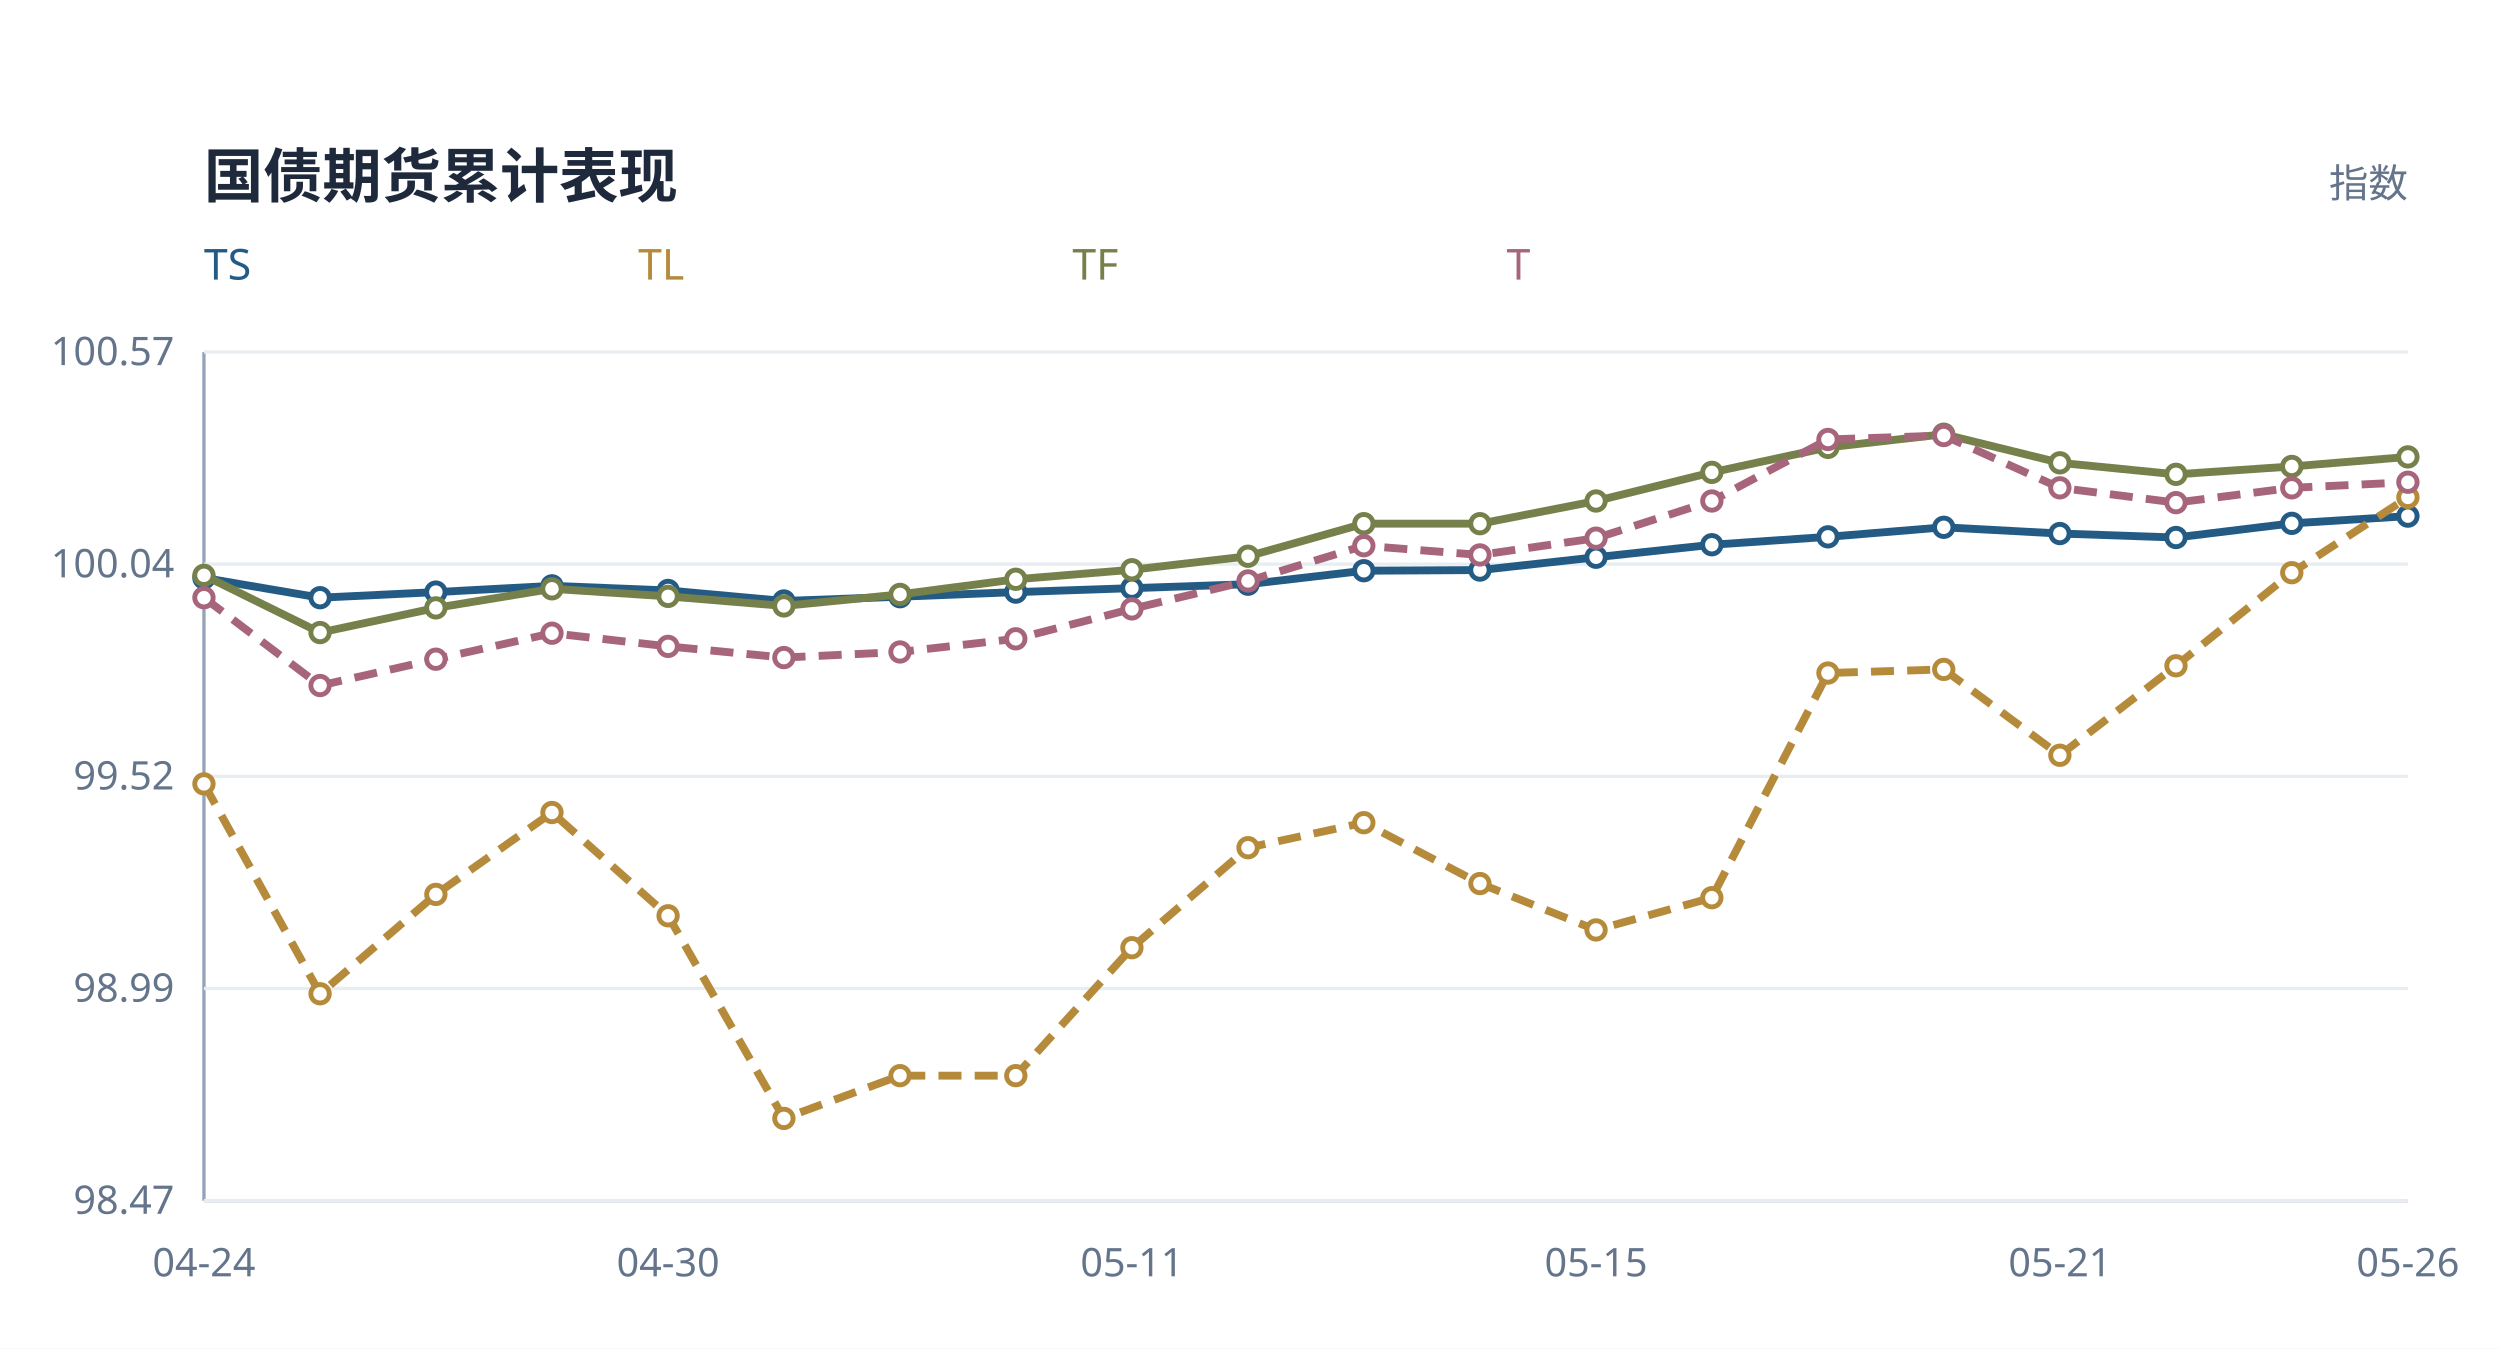
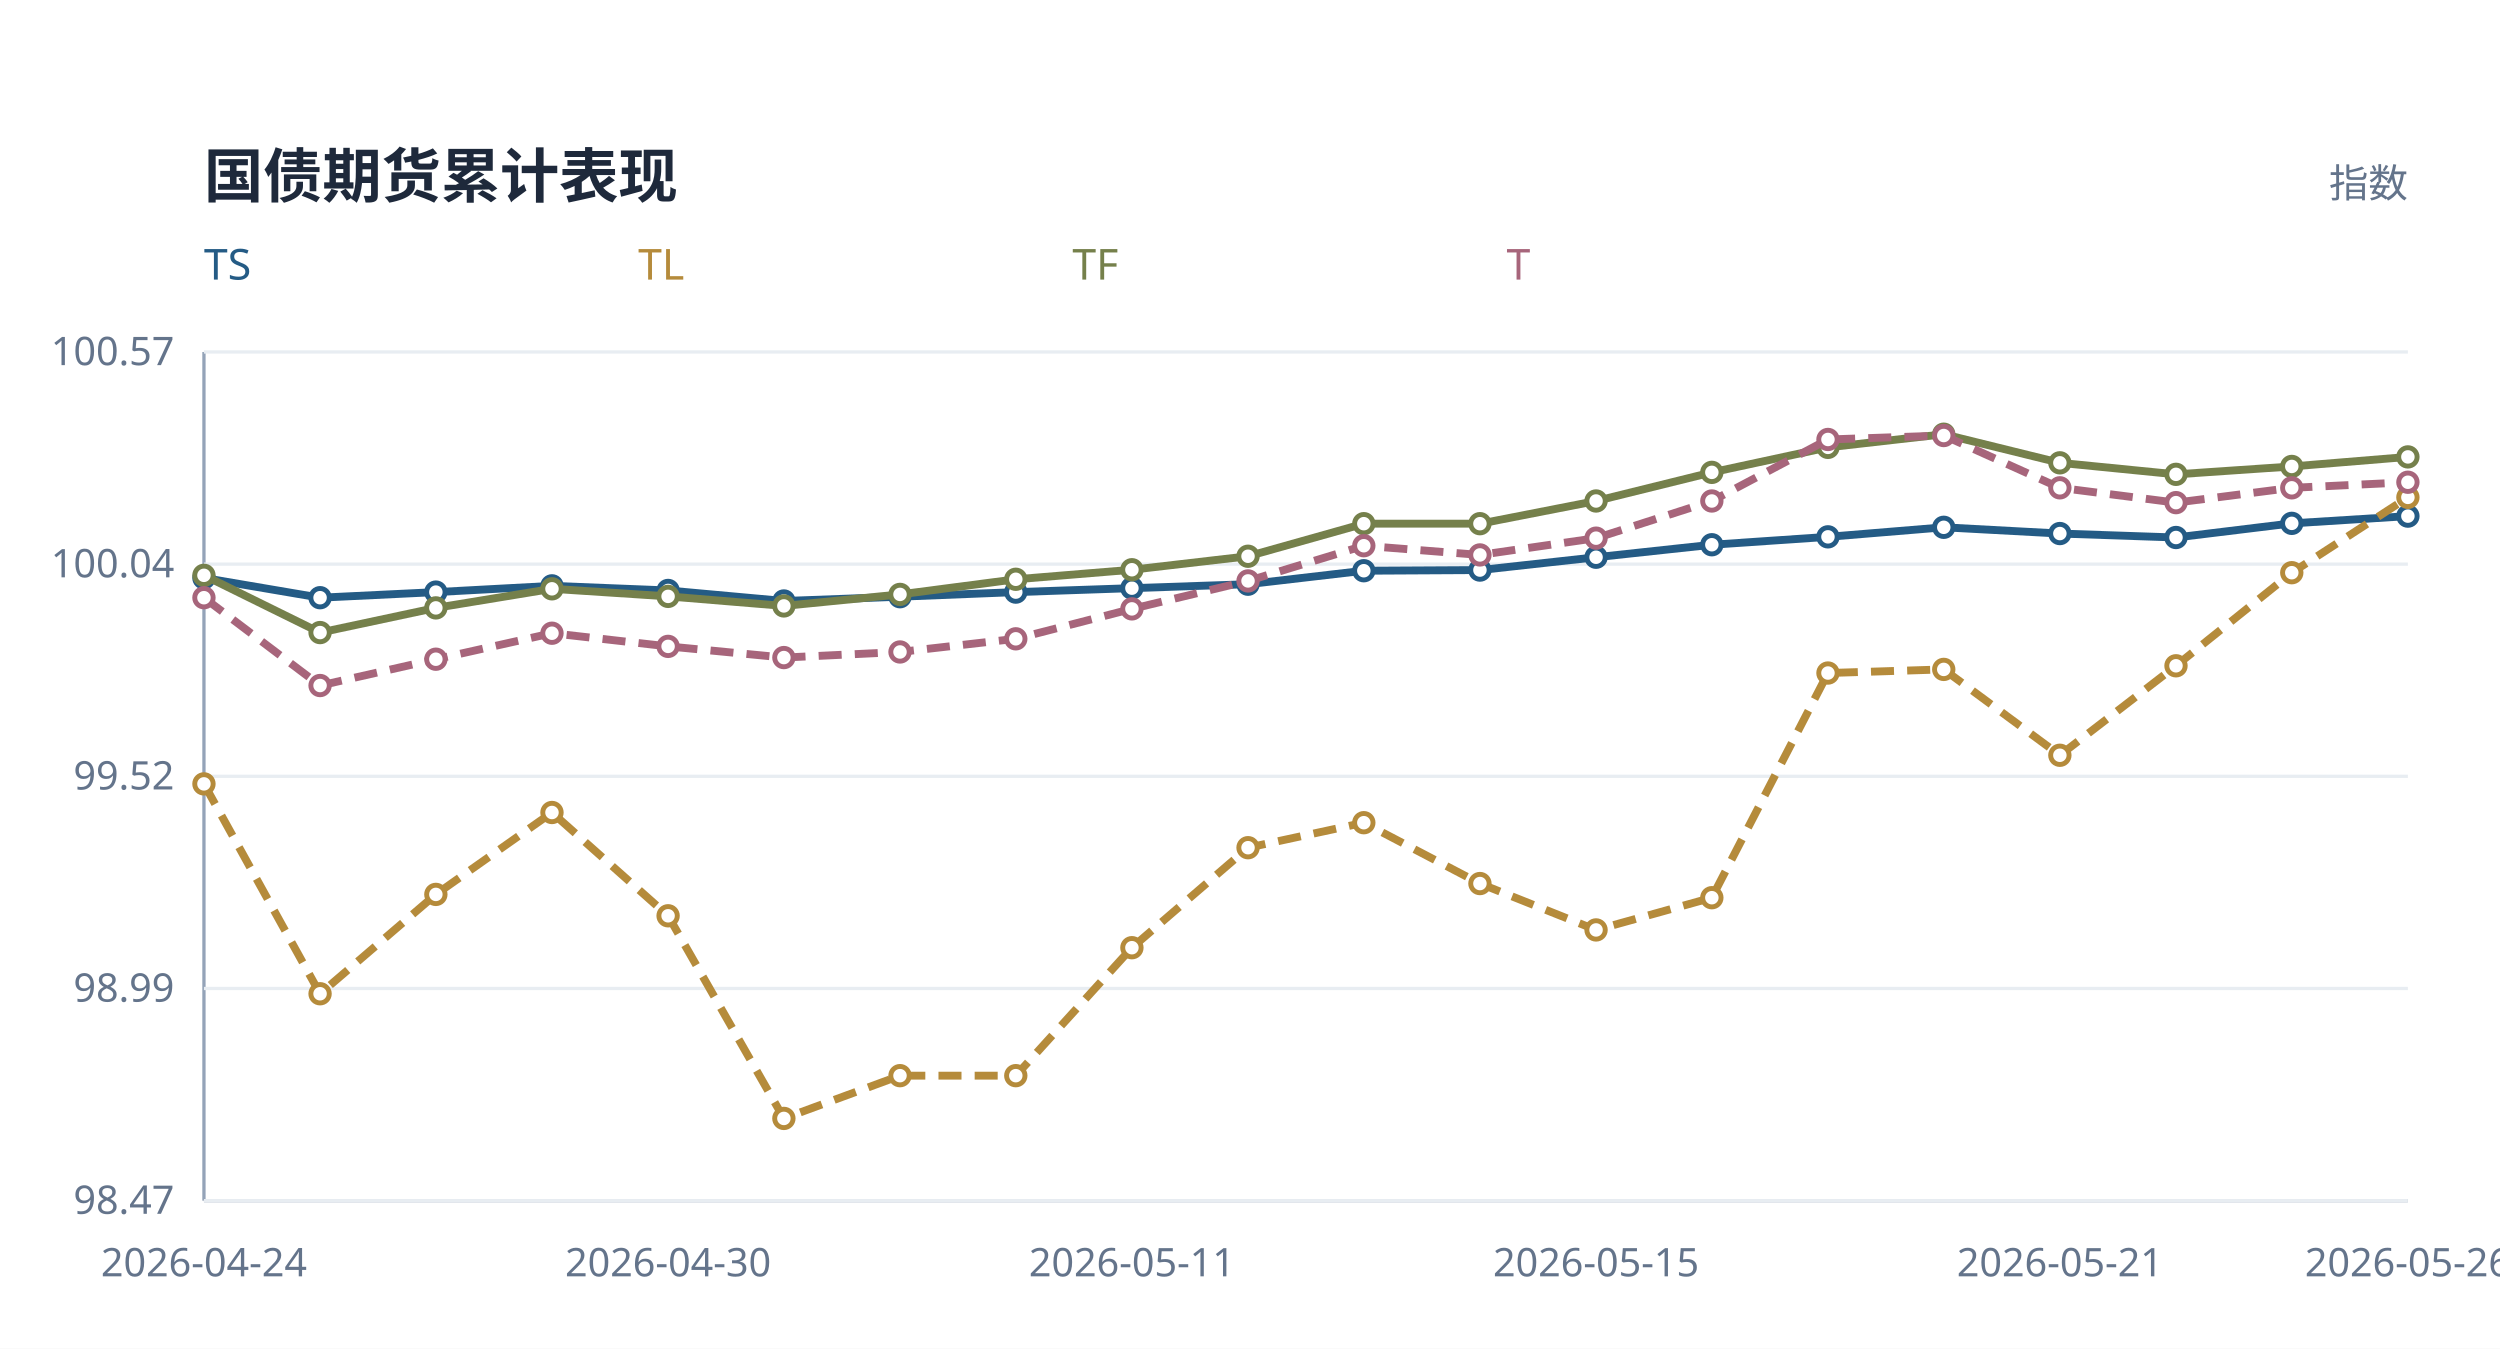
<svg xmlns="http://www.w3.org/2000/svg" width="760" height="410" viewBox="0 0 760 410">
  <rect width="100%" height="100%" fill="white" />
  <text x="62" y="60" font-family="sans-serif" fill="#1e293b" font-size="18" font-weight="600">国债期货累计表现</text>
  <line x1="62" y1="107" x2="62" y2="365" stroke="#94a3b8" />
  <line x1="62" y1="365" x2="732" y2="365" stroke="#94a3b8" />
  <line x1="62" y1="365.0" x2="732" y2="365.0" stroke="#e8edf2" />
  <text x="53" y="369.0" text-anchor="end" font-family="sans-serif" fill="#64748b" font-size="12">98.47</text>
  <line x1="62" y1="300.5" x2="732" y2="300.5" stroke="#e8edf2" />
  <text x="53" y="304.5" text-anchor="end" font-family="sans-serif" fill="#64748b" font-size="12">98.99</text>
  <line x1="62" y1="236.0" x2="732" y2="236.0" stroke="#e8edf2" />
  <text x="53" y="240.0" text-anchor="end" font-family="sans-serif" fill="#64748b" font-size="12">99.52</text>
  <line x1="62" y1="171.5" x2="732" y2="171.5" stroke="#e8edf2" />
  <text x="53" y="175.5" text-anchor="end" font-family="sans-serif" fill="#64748b" font-size="12">100.04</text>
  <line x1="62" y1="107.0" x2="732" y2="107.0" stroke="#e8edf2" />
  <text x="53" y="111.0" text-anchor="end" font-family="sans-serif" fill="#64748b" font-size="12">100.57</text>
  <text x="732" y="60" text-anchor="end" font-family="sans-serif" fill="#64748b" font-size="12">指数</text>
  <polyline points="62.0,175.7 97.3,181.7 132.5,180.0 167.8,178.1 203.1,179.5 238.3,182.7 273.6,181.4 308.8,180.0 344.1,178.8 379.4,177.6 414.6,173.5 449.9,173.3 485.2,169.4 520.4,165.6 555.7,163.2 590.9,160.3 626.2,162.2 661.5,163.4 696.7,159.1 732.0,156.9" fill="none" stroke="#245b85" stroke-width="2.4" />
  <circle cx="62.0" cy="175.7" r="2.8" fill="white" stroke="#245b85" stroke-width="1.5" />
  <circle cx="97.3" cy="181.7" r="2.8" fill="white" stroke="#245b85" stroke-width="1.5" />
  <circle cx="132.5" cy="180.0" r="2.8" fill="white" stroke="#245b85" stroke-width="1.5" />
  <circle cx="167.8" cy="178.1" r="2.8" fill="white" stroke="#245b85" stroke-width="1.5" />
  <circle cx="203.1" cy="179.5" r="2.8" fill="white" stroke="#245b85" stroke-width="1.5" />
  <circle cx="238.3" cy="182.7" r="2.8" fill="white" stroke="#245b85" stroke-width="1.5" />
  <circle cx="273.6" cy="181.4" r="2.8" fill="white" stroke="#245b85" stroke-width="1.5" />
  <circle cx="308.8" cy="180.0" r="2.8" fill="white" stroke="#245b85" stroke-width="1.5" />
  <circle cx="344.1" cy="178.8" r="2.8" fill="white" stroke="#245b85" stroke-width="1.5" />
  <circle cx="379.4" cy="177.6" r="2.8" fill="white" stroke="#245b85" stroke-width="1.5" />
  <circle cx="414.6" cy="173.5" r="2.8" fill="white" stroke="#245b85" stroke-width="1.5" />
  <circle cx="449.9" cy="173.3" r="2.8" fill="white" stroke="#245b85" stroke-width="1.5" />
  <circle cx="485.2" cy="169.4" r="2.8" fill="white" stroke="#245b85" stroke-width="1.5" />
  <circle cx="520.4" cy="165.6" r="2.8" fill="white" stroke="#245b85" stroke-width="1.5" />
  <circle cx="555.7" cy="163.2" r="2.8" fill="white" stroke="#245b85" stroke-width="1.5" />
  <circle cx="590.9" cy="160.3" r="2.8" fill="white" stroke="#245b85" stroke-width="1.5" />
  <circle cx="626.2" cy="162.2" r="2.8" fill="white" stroke="#245b85" stroke-width="1.5" />
  <circle cx="661.5" cy="163.4" r="2.8" fill="white" stroke="#245b85" stroke-width="1.5" />
  <circle cx="696.7" cy="159.1" r="2.8" fill="white" stroke="#245b85" stroke-width="1.5" />
  <circle cx="732.0" cy="156.9" r="2.8" fill="white" stroke="#245b85" stroke-width="1.5" />
  <text x="62" y="85" font-family="sans-serif" font-size="13" fill="#245b85">TS</text>
  <polyline points="62.0,238.3 97.3,302.1 132.5,271.9 167.8,247.0 203.1,278.4 238.3,340.0 273.6,327.0 308.8,327.0 344.1,288.1 379.4,257.7 414.6,250.1 449.9,268.6 485.2,282.7 520.4,272.9 555.7,204.6 590.9,203.5 626.2,229.6 661.5,202.4 696.7,174.1 732.0,151.2" fill="none" stroke="#b58b3b" stroke-width="2.4" stroke-dasharray="7 4" />
  <circle cx="62.0" cy="238.3" r="2.8" fill="white" stroke="#b58b3b" stroke-width="1.5" />
  <circle cx="97.3" cy="302.1" r="2.8" fill="white" stroke="#b58b3b" stroke-width="1.5" />
  <circle cx="132.5" cy="271.9" r="2.8" fill="white" stroke="#b58b3b" stroke-width="1.5" />
  <circle cx="167.8" cy="247.0" r="2.8" fill="white" stroke="#b58b3b" stroke-width="1.5" />
  <circle cx="203.1" cy="278.4" r="2.8" fill="white" stroke="#b58b3b" stroke-width="1.5" />
  <circle cx="238.3" cy="340.0" r="2.8" fill="white" stroke="#b58b3b" stroke-width="1.5" />
  <circle cx="273.6" cy="327.0" r="2.8" fill="white" stroke="#b58b3b" stroke-width="1.5" />
  <circle cx="308.8" cy="327.0" r="2.8" fill="white" stroke="#b58b3b" stroke-width="1.5" />
  <circle cx="344.1" cy="288.1" r="2.8" fill="white" stroke="#b58b3b" stroke-width="1.5" />
  <circle cx="379.4" cy="257.7" r="2.8" fill="white" stroke="#b58b3b" stroke-width="1.5" />
  <circle cx="414.6" cy="250.1" r="2.8" fill="white" stroke="#b58b3b" stroke-width="1.5" />
  <circle cx="449.9" cy="268.6" r="2.8" fill="white" stroke="#b58b3b" stroke-width="1.5" />
  <circle cx="485.2" cy="282.7" r="2.8" fill="white" stroke="#b58b3b" stroke-width="1.5" />
  <circle cx="520.4" cy="272.9" r="2.8" fill="white" stroke="#b58b3b" stroke-width="1.5" />
  <circle cx="555.7" cy="204.6" r="2.8" fill="white" stroke="#b58b3b" stroke-width="1.5" />
  <circle cx="590.9" cy="203.5" r="2.8" fill="white" stroke="#b58b3b" stroke-width="1.5" />
  <circle cx="626.2" cy="229.6" r="2.8" fill="white" stroke="#b58b3b" stroke-width="1.5" />
  <circle cx="661.5" cy="202.4" r="2.8" fill="white" stroke="#b58b3b" stroke-width="1.5" />
  <circle cx="696.7" cy="174.1" r="2.8" fill="white" stroke="#b58b3b" stroke-width="1.5" />
  <circle cx="732.0" cy="151.2" r="2.8" fill="white" stroke="#b58b3b" stroke-width="1.5" />
  <text x="194" y="85" font-family="sans-serif" font-size="13" fill="#b58b3b">TL</text>
  <polyline points="62.0,174.9 97.3,192.3 132.5,184.8 167.8,179.0 203.1,181.3 238.3,184.2 273.6,180.7 308.8,176.1 344.1,173.2 379.4,169.1 414.6,159.2 449.9,159.2 485.2,152.3 520.4,143.6 555.7,136.0 590.9,132.0 626.2,140.7 661.5,144.2 696.7,141.8 732.0,138.9" fill="none" stroke="#75804b" stroke-width="2.4" />
  <circle cx="62.0" cy="174.9" r="2.8" fill="white" stroke="#75804b" stroke-width="1.5" />
  <circle cx="97.3" cy="192.3" r="2.8" fill="white" stroke="#75804b" stroke-width="1.5" />
  <circle cx="132.5" cy="184.8" r="2.8" fill="white" stroke="#75804b" stroke-width="1.5" />
  <circle cx="167.8" cy="179.0" r="2.8" fill="white" stroke="#75804b" stroke-width="1.5" />
  <circle cx="203.1" cy="181.3" r="2.8" fill="white" stroke="#75804b" stroke-width="1.5" />
  <circle cx="238.3" cy="184.2" r="2.8" fill="white" stroke="#75804b" stroke-width="1.5" />
  <circle cx="273.6" cy="180.7" r="2.8" fill="white" stroke="#75804b" stroke-width="1.5" />
  <circle cx="308.8" cy="176.1" r="2.8" fill="white" stroke="#75804b" stroke-width="1.5" />
  <circle cx="344.1" cy="173.2" r="2.8" fill="white" stroke="#75804b" stroke-width="1.5" />
  <circle cx="379.4" cy="169.1" r="2.8" fill="white" stroke="#75804b" stroke-width="1.5" />
  <circle cx="414.6" cy="159.2" r="2.8" fill="white" stroke="#75804b" stroke-width="1.5" />
  <circle cx="449.9" cy="159.2" r="2.8" fill="white" stroke="#75804b" stroke-width="1.5" />
  <circle cx="485.2" cy="152.3" r="2.8" fill="white" stroke="#75804b" stroke-width="1.5" />
  <circle cx="520.4" cy="143.6" r="2.8" fill="white" stroke="#75804b" stroke-width="1.5" />
  <circle cx="555.7" cy="136.0" r="2.8" fill="white" stroke="#75804b" stroke-width="1.5" />
  <circle cx="590.9" cy="132.0" r="2.8" fill="white" stroke="#75804b" stroke-width="1.5" />
  <circle cx="626.2" cy="140.7" r="2.8" fill="white" stroke="#75804b" stroke-width="1.5" />
  <circle cx="661.5" cy="144.2" r="2.8" fill="white" stroke="#75804b" stroke-width="1.5" />
  <circle cx="696.7" cy="141.8" r="2.8" fill="white" stroke="#75804b" stroke-width="1.5" />
  <circle cx="732.0" cy="138.9" r="2.8" fill="white" stroke="#75804b" stroke-width="1.5" />
  <text x="326" y="85" font-family="sans-serif" font-size="13" fill="#75804b">TF</text>
  <polyline points="62.0,181.7 97.3,208.4 132.5,200.4 167.8,192.5 203.1,196.5 238.3,199.9 273.6,198.2 308.8,194.2 344.1,185.1 379.4,176.6 414.6,165.9 449.9,168.7 485.2,163.6 520.4,152.3 555.7,133.6 590.9,132.4 626.2,148.3 661.5,152.8 696.7,148.3 732.0,146.6" fill="none" stroke="#a7657b" stroke-width="2.4" stroke-dasharray="7 4" />
  <circle cx="62.0" cy="181.7" r="2.8" fill="white" stroke="#a7657b" stroke-width="1.5" />
  <circle cx="97.3" cy="208.4" r="2.8" fill="white" stroke="#a7657b" stroke-width="1.5" />
  <circle cx="132.5" cy="200.4" r="2.8" fill="white" stroke="#a7657b" stroke-width="1.5" />
  <circle cx="167.8" cy="192.5" r="2.8" fill="white" stroke="#a7657b" stroke-width="1.5" />
  <circle cx="203.1" cy="196.5" r="2.8" fill="white" stroke="#a7657b" stroke-width="1.5" />
  <circle cx="238.3" cy="199.9" r="2.8" fill="white" stroke="#a7657b" stroke-width="1.5" />
  <circle cx="273.6" cy="198.2" r="2.8" fill="white" stroke="#a7657b" stroke-width="1.5" />
  <circle cx="308.8" cy="194.2" r="2.8" fill="white" stroke="#a7657b" stroke-width="1.5" />
  <circle cx="344.1" cy="185.1" r="2.8" fill="white" stroke="#a7657b" stroke-width="1.5" />
  <circle cx="379.4" cy="176.6" r="2.8" fill="white" stroke="#a7657b" stroke-width="1.5" />
  <circle cx="414.6" cy="165.9" r="2.8" fill="white" stroke="#a7657b" stroke-width="1.5" />
  <circle cx="449.9" cy="168.7" r="2.8" fill="white" stroke="#a7657b" stroke-width="1.5" />
  <circle cx="485.2" cy="163.6" r="2.8" fill="white" stroke="#a7657b" stroke-width="1.5" />
  <circle cx="520.4" cy="152.3" r="2.8" fill="white" stroke="#a7657b" stroke-width="1.5" />
  <circle cx="555.7" cy="133.6" r="2.8" fill="white" stroke="#a7657b" stroke-width="1.5" />
  <circle cx="590.9" cy="132.4" r="2.8" fill="white" stroke="#a7657b" stroke-width="1.5" />
  <circle cx="626.2" cy="148.3" r="2.8" fill="white" stroke="#a7657b" stroke-width="1.5" />
  <circle cx="661.5" cy="152.8" r="2.8" fill="white" stroke="#a7657b" stroke-width="1.5" />
  <circle cx="696.7" cy="148.3" r="2.8" fill="white" stroke="#a7657b" stroke-width="1.5" />
  <circle cx="732.0" cy="146.6" r="2.8" fill="white" stroke="#a7657b" stroke-width="1.5" />
  <text x="458" y="85" font-family="sans-serif" font-size="13" fill="#a7657b">T</text>
-   <text x="62.0" y="388" text-anchor="middle" font-family="sans-serif" fill="#64748b" font-size="12">04-24</text>
-   <text x="203.1" y="388" text-anchor="middle" font-family="sans-serif" fill="#64748b" font-size="12">04-30</text>
-   <text x="344.1" y="388" text-anchor="middle" font-family="sans-serif" fill="#64748b" font-size="12">05-11</text>
-   <text x="485.2" y="388" text-anchor="middle" font-family="sans-serif" fill="#64748b" font-size="12">05-15</text>
-   <text x="626.2" y="388" text-anchor="middle" font-family="sans-serif" fill="#64748b" font-size="12">05-21</text>
-   <text x="732.0" y="388" text-anchor="middle" font-family="sans-serif" fill="#64748b" font-size="12">05-26</text>
+   <text x="62.0" y="388" text-anchor="middle" font-family="sans-serif" fill="#64748b" font-size="12">2026-04-24</text>
+   <text x="203.1" y="388" text-anchor="middle" font-family="sans-serif" fill="#64748b" font-size="12">2026-04-30</text>
+   <text x="344.1" y="388" text-anchor="middle" font-family="sans-serif" fill="#64748b" font-size="12">2026-05-11</text>
+   <text x="485.2" y="388" text-anchor="middle" font-family="sans-serif" fill="#64748b" font-size="12">2026-05-15</text>
+   <text x="626.2" y="388" text-anchor="middle" font-family="sans-serif" fill="#64748b" font-size="12">2026-05-21</text>
+   <text x="732.0" y="388" text-anchor="middle" font-family="sans-serif" fill="#64748b" font-size="12">2026-05-26</text>
</svg>
